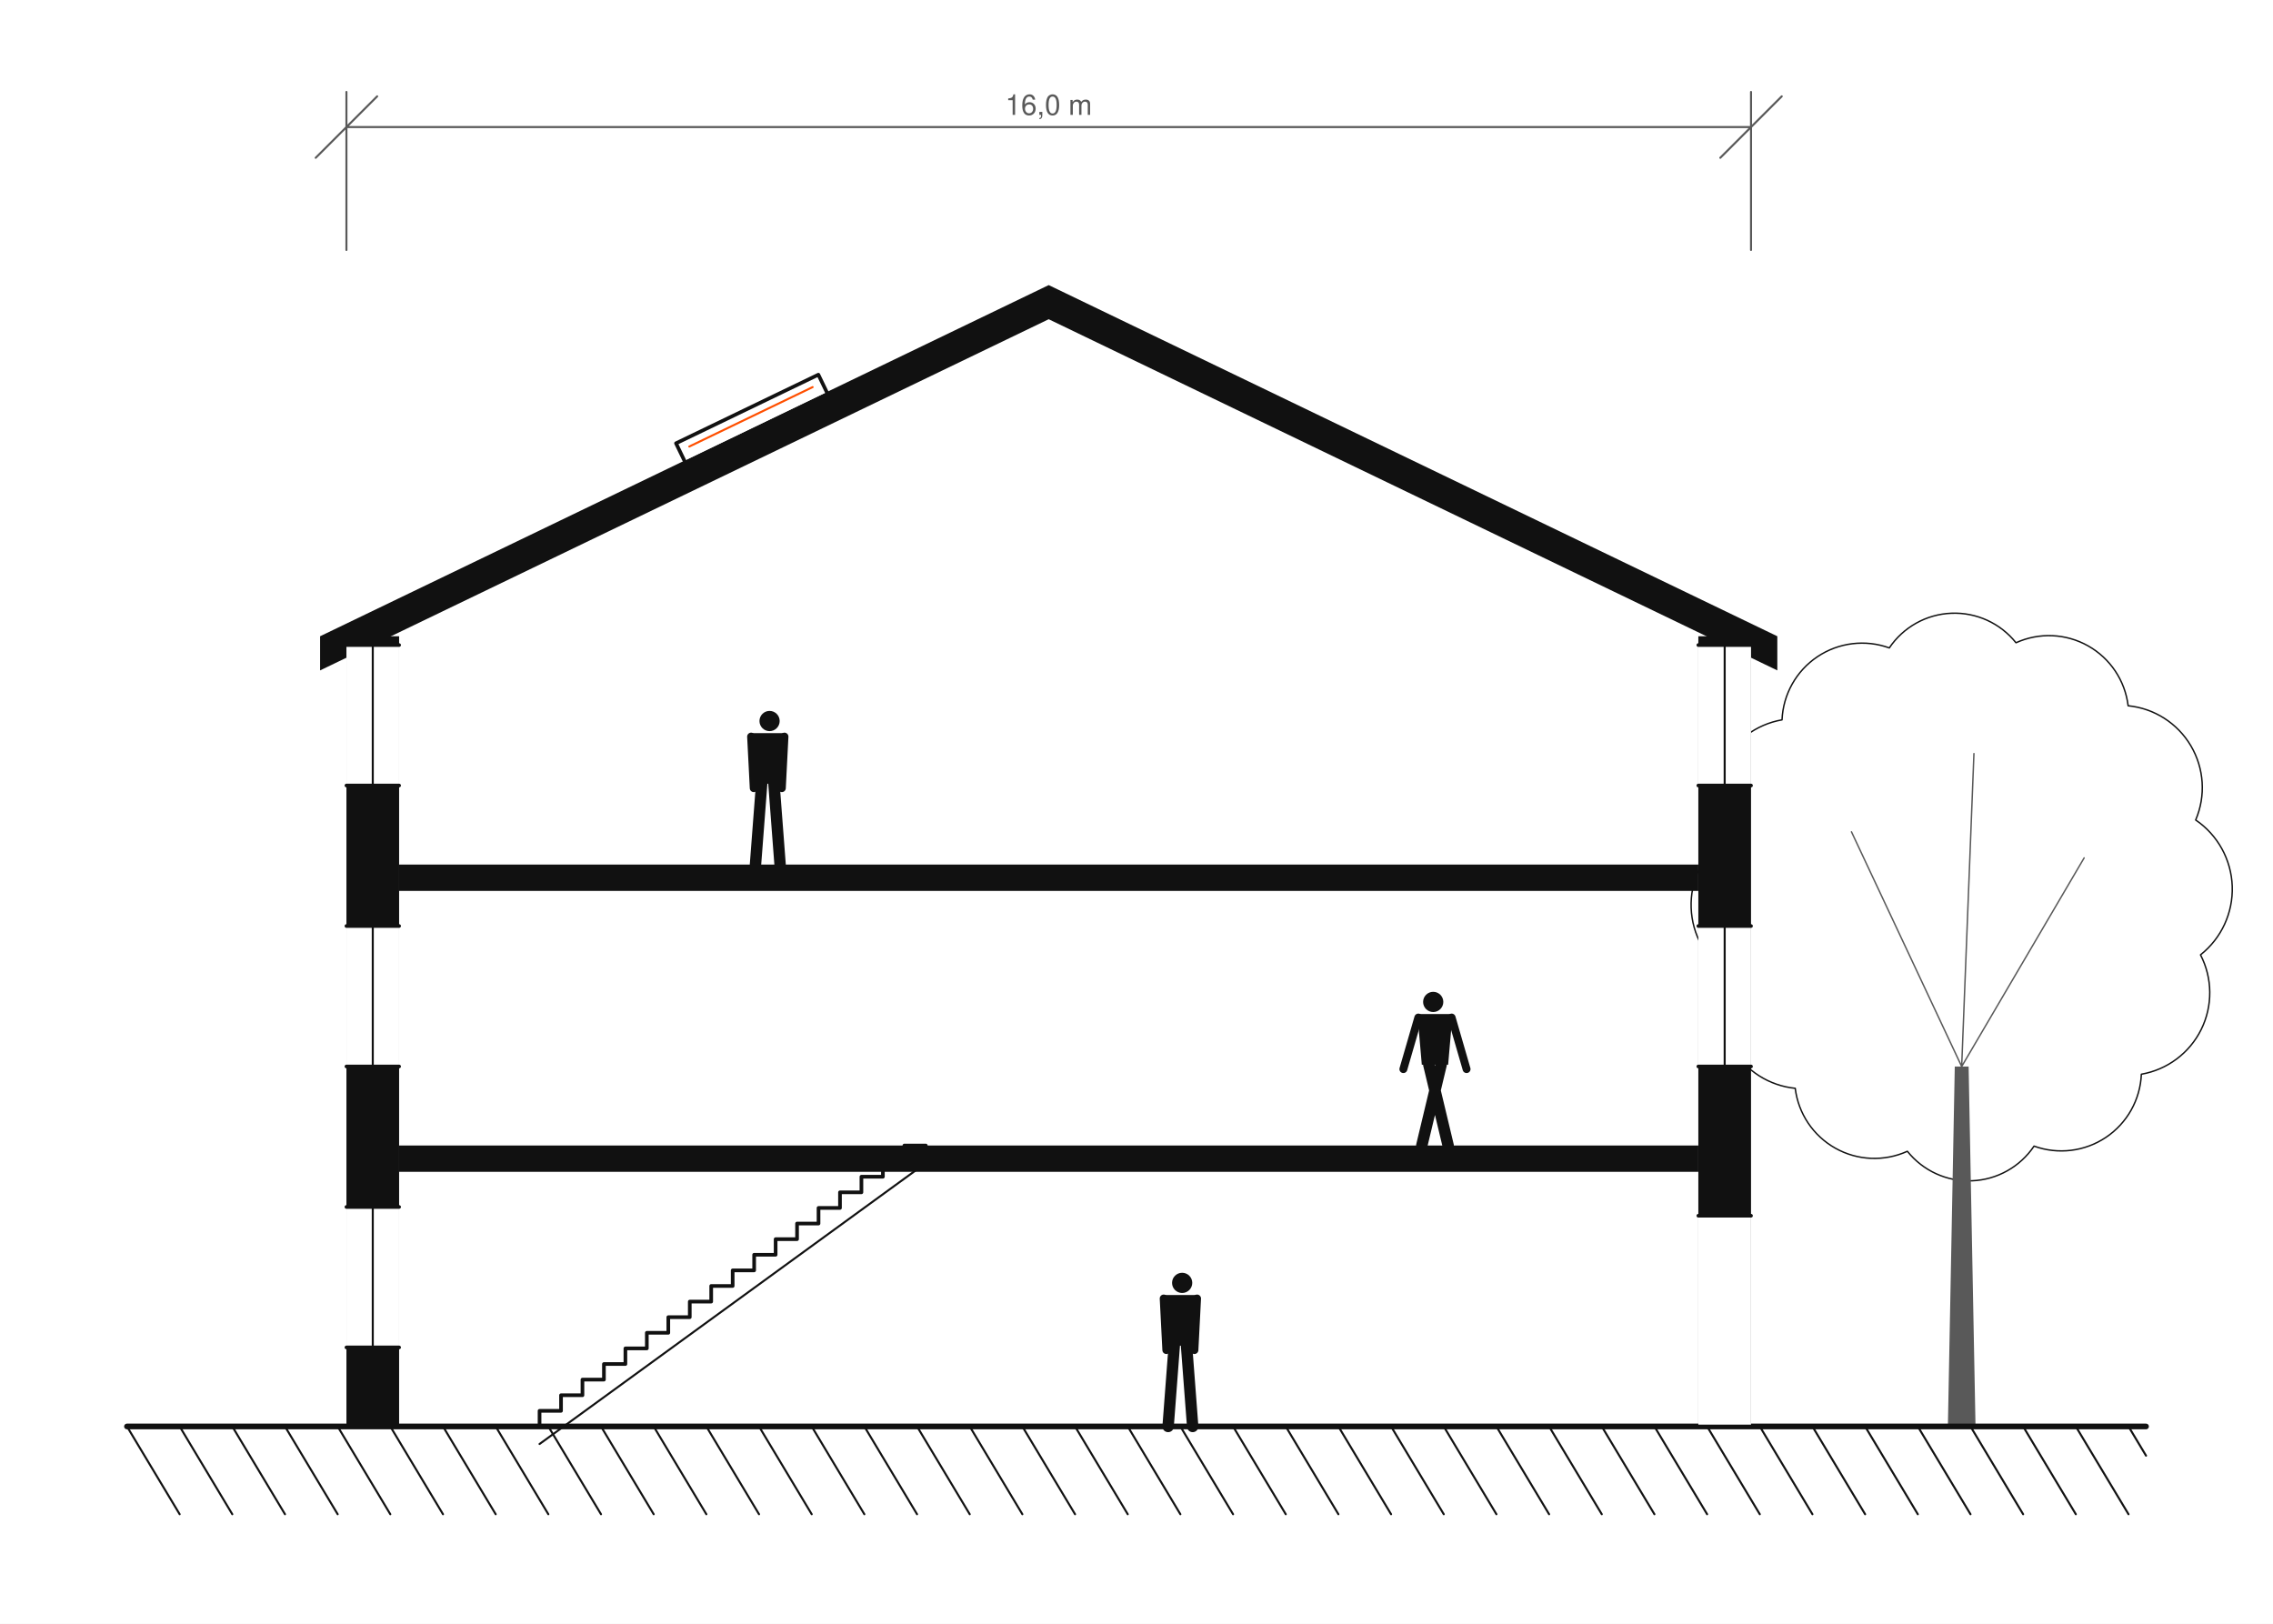
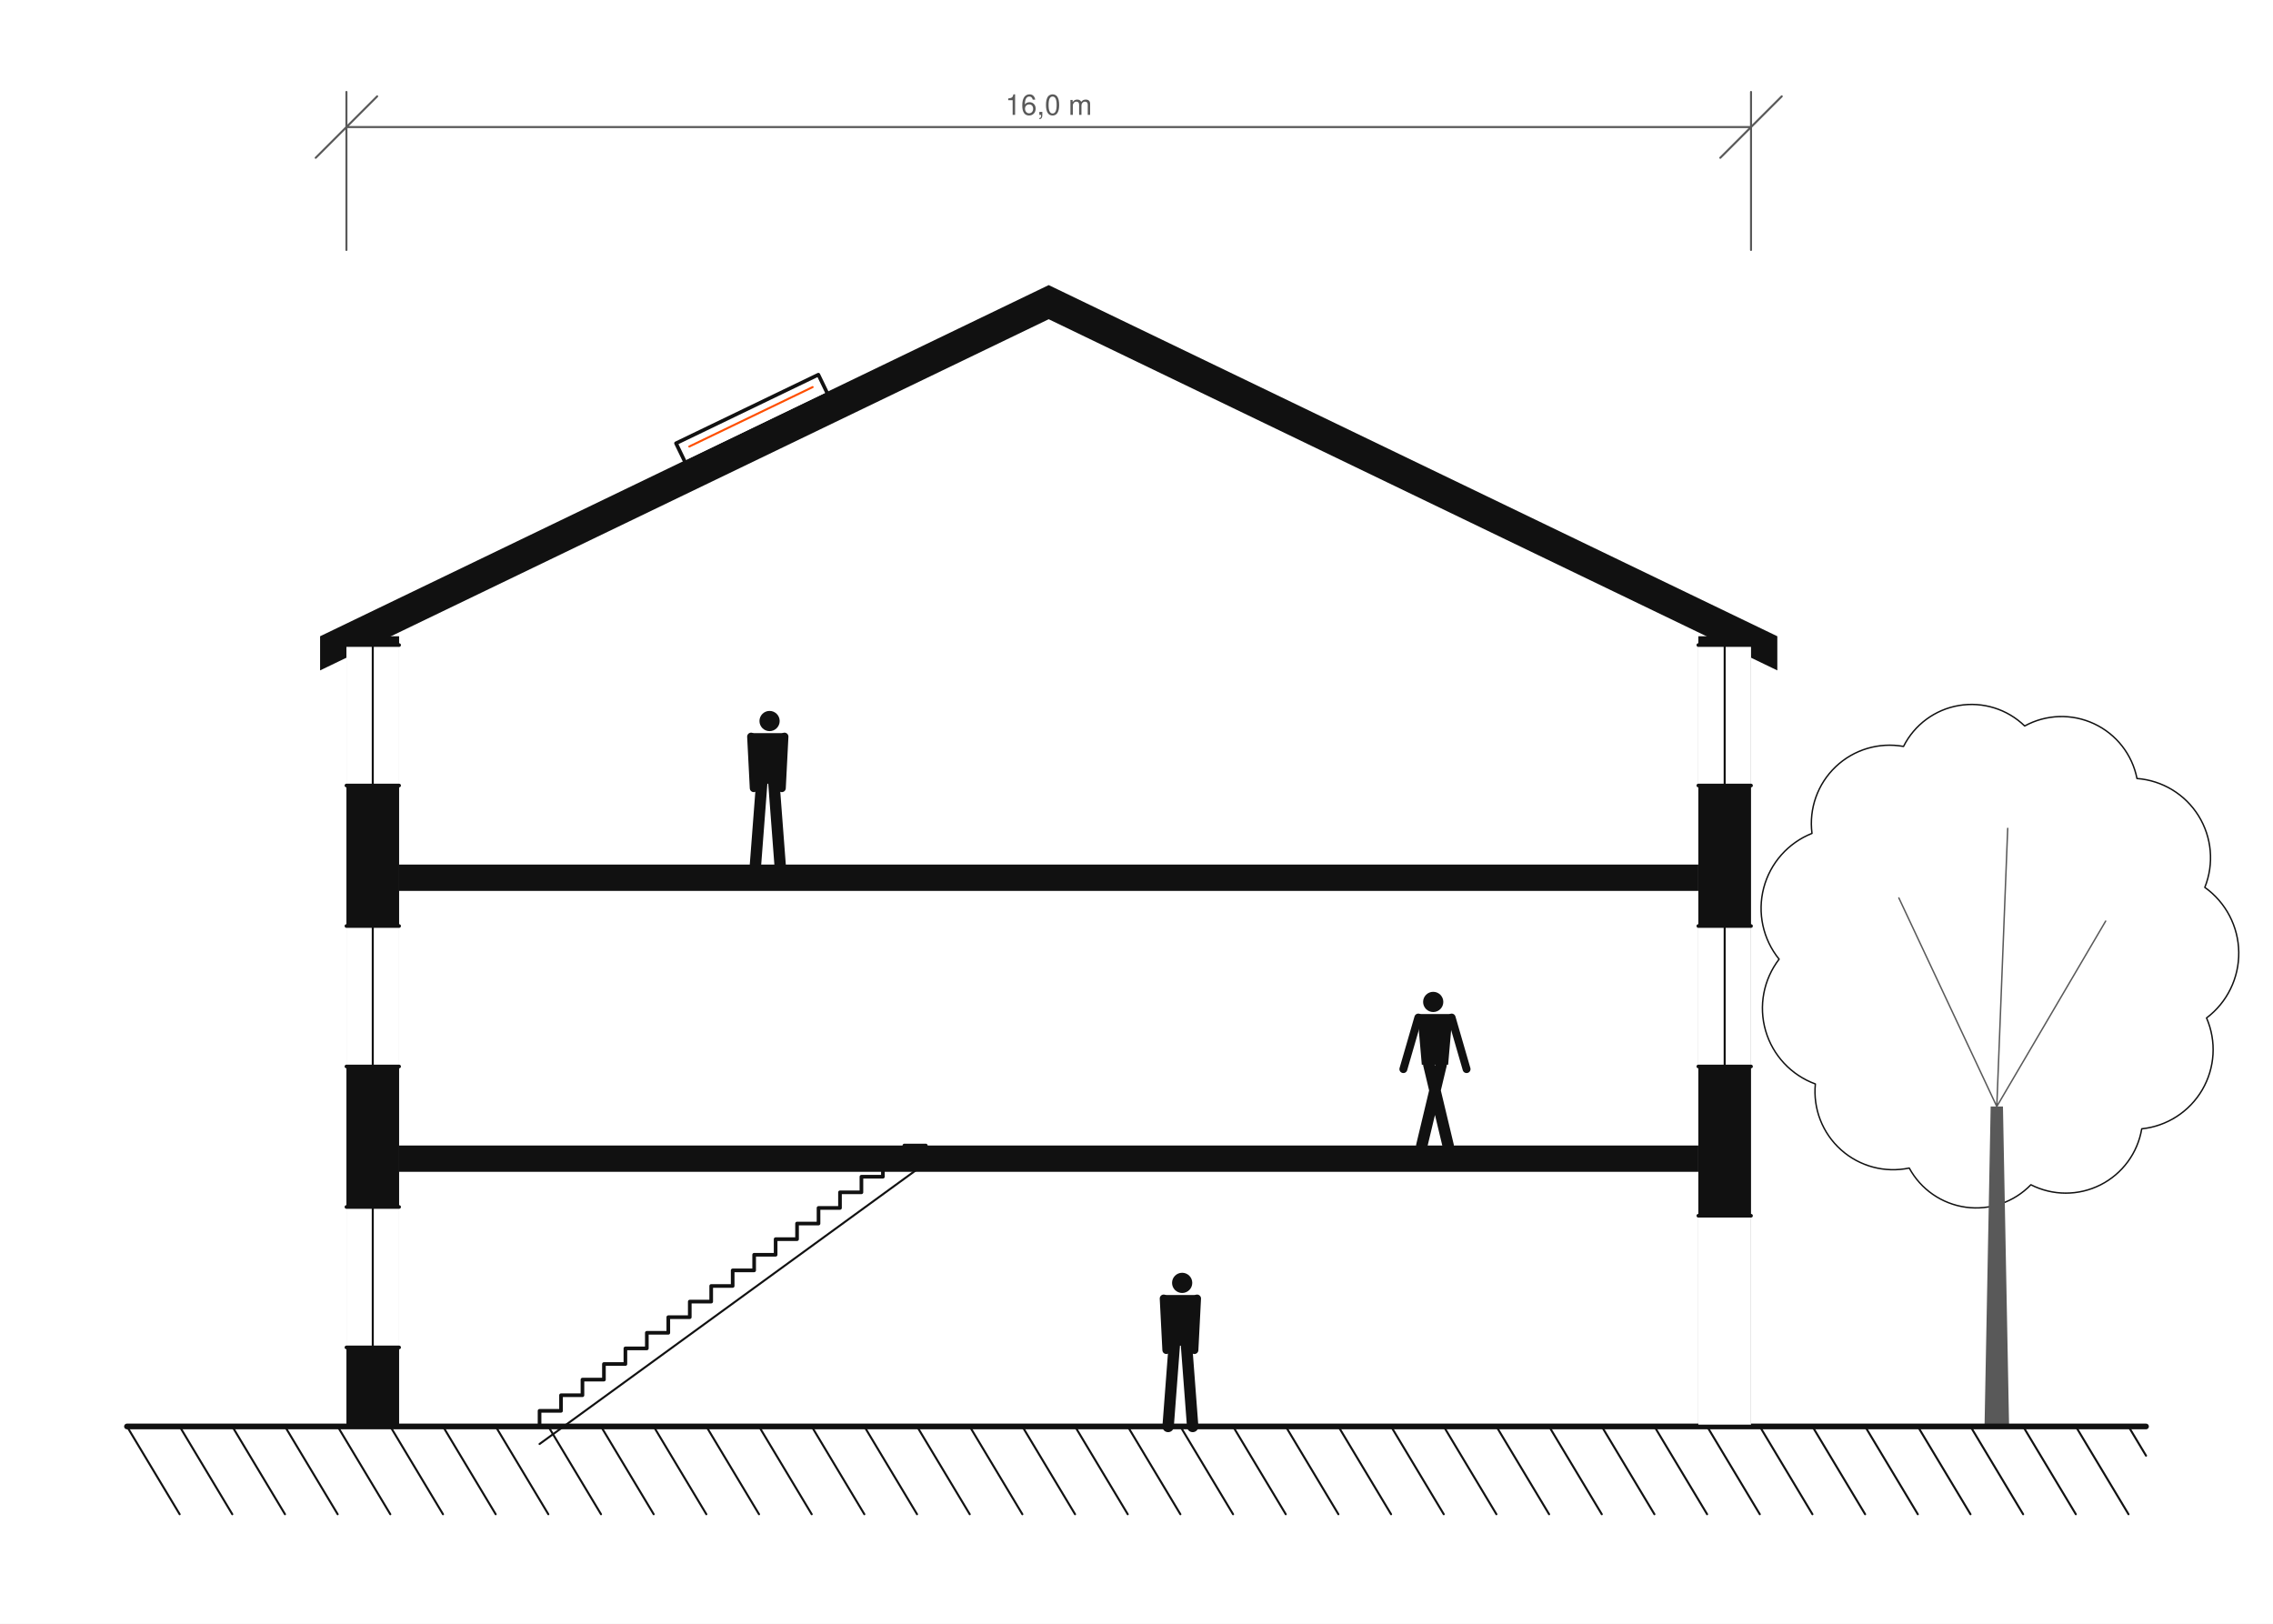
<svg xmlns="http://www.w3.org/2000/svg" viewBox="0 0 560 400" width="560" height="400" role="img" aria-labelledby="hero-title hero-desc" data-kit="arch.mjs" data-scale="21.628" data-palette="{&quot;ink&quot;:&quot;#111111&quot;,&quot;paper&quot;:&quot;#FFFFFF&quot;,&quot;tint&quot;:&quot;#F7F7F8&quot;,&quot;mid&quot;:&quot;#595959&quot;,&quot;accent&quot;:&quot;#FF4F00&quot;}">
  <rect width="560" height="400" fill="#FFFFFF" />
  <g data-layer="back">
-     <path d="M540.95 202A20.27 20.27 0 0 0 524.31 173.86A19.65 19.65 0 0 0 496.68 158.34A19.37 19.37 0 0 0 465.47 159.61A19.73 19.73 0 0 0 439.04 177.33A20.35 20.35 0 0 0 424.46 206.74A20.62 20.62 0 0 0 425.66 239.96A20.27 20.27 0 0 0 442.29 268.1A19.65 19.65 0 0 0 469.92 283.61A19.37 19.37 0 0 0 501.13 282.34A19.73 19.73 0 0 0 527.57 264.63A20.35 20.35 0 0 0 542.14 235.22A20.62 20.62 0 0 0 540.95 202Z" fill="none" stroke="#111111" stroke-width="0.35" stroke-linejoin="round" />
-     <path d="M479.9 351.4L481.6 262.73L485.01 262.73L486.71 351.4Z" fill="#595959" stroke="none" />
-     <path d="M483.3 262.73L456.15 204.92M483.3 262.73L513.47 211.34M483.3 262.73L486.32 185.65" fill="none" stroke="#595959" stroke-width="0.35" stroke-linecap="round" stroke-linejoin="round" />
+     <path d="M543.2 218.6A19.58 19.58 0 0 0 526.49 191.78A18.94 18.94 0 0 0 498.82 178.84A18.77 18.77 0 0 0 468.97 183.88A19.28 19.28 0 0 0 446.42 205.3A19.87 19.87 0 0 0 438.32 236.29A19.85 19.85 0 0 0 447.25 267.03A19.25 19.25 0 0 0 470.38 287.74A18.76 18.76 0 0 0 500.35 291.86A18.97 18.97 0 0 0 527.66 278.08A19.61 19.61 0 0 0 543.63 250.77A19.95 19.95 0 0 0 543.2 218.6Z" fill="none" stroke="#111111" stroke-width="0.35" stroke-linejoin="round" />
+     <path d="M488.93 351.4L490.44 272.58L493.47 272.58L494.98 351.4Z" fill="#595959" stroke="none" />
+     <path d="M491.95 272.58L467.82 221.2M491.95 272.58L518.77 226.91M491.95 272.58L494.64 204.07" fill="none" stroke="#595959" stroke-width="0.35" stroke-linecap="round" stroke-linejoin="round" />
  </g>
  <g data-layer="ground">
    <path d="M31.28 351.4L528.72 351.4" fill="none" stroke="#111111" stroke-width="1.4" stroke-linecap="round" stroke-linejoin="round" />
    <path d="M31.28 351.4L44.26 373.02M44.26 351.4L57.23 373.02M57.23 351.4L70.21 373.02M70.21 351.4L83.19 373.02M83.19 351.4L96.16 373.02M96.16 351.4L109.14 373.02M109.14 351.4L122.12 373.02M122.12 351.4L135.09 373.02M135.09 351.4L148.07 373.02M148.07 351.4L161.05 373.02M161.05 351.4L174.02 373.02M174.02 351.4L187 373.02M187 351.4L199.98 373.02M199.98 351.4L212.95 373.02M212.95 351.4L225.93 373.02M225.93 351.4L238.91 373.02M238.91 351.4L251.88 373.02M251.88 351.4L264.86 373.02M264.86 351.4L277.84 373.02M277.84 351.4L290.81 373.02M290.81 351.4L303.79 373.02M303.79 351.4L316.77 373.02M316.77 351.4L329.74 373.02M329.74 351.4L342.72 373.02M342.72 351.4L355.7 373.02M355.7 351.4L368.67 373.02M368.67 351.4L381.65 373.02M381.65 351.4L394.63 373.02M394.63 351.4L407.6 373.02M407.6 351.4L420.58 373.02M420.58 351.4L433.56 373.02M433.56 351.4L446.53 373.02M446.53 351.4L459.51 373.02M459.51 351.4L472.49 373.02M472.49 351.4L485.47 373.02M485.47 351.4L498.44 373.02M498.44 351.4L511.42 373.02M511.42 351.4L524.4 373.02M524.4 351.4L528.72 358.6" fill="none" stroke="#111111" stroke-width="0.5" stroke-linecap="round" stroke-linejoin="round" />
  </g>
  <g data-layer="fill">
    <path d="M78.86 156.74L258.37 70.23L437.88 156.74Z" fill="#FFFFFF" stroke="none" />
  </g>
  <g data-layer="lines">
    <path d="M85.35 351.4H98.33V156.74H85.35Z" fill="#111111" stroke="none" />
    <path d="M418.42 351.4H431.4V156.74H418.42Z" fill="#111111" stroke="none" />
    <path d="M78.86 156.74L258.37 70.23L437.88 156.74L437.88 165.15L258.37 78.64L78.86 165.15Z" fill="#111111" stroke="none" />
    <path d="M98.33 288.67H418.42V282.19H98.33Z" fill="#111111" stroke="none" />
    <path d="M98.33 219.47H418.42V212.98H98.33Z" fill="#111111" stroke="none" />
  </g>
  <g data-layer="detail">
    <path d="M168.62 113.49L166.55 109.2L201.62 92.3L203.69 96.59Z" fill="#FFFFFF" stroke="none" />
    <path d="M168.62 113.49L166.55 109.2L201.62 92.3L203.69 96.59" fill="none" stroke="#111111" stroke-width="0.9" stroke-linecap="round" stroke-linejoin="round" />
    <path d="M169.82 110L200.21 95.36" fill="none" stroke="#FF4F00" stroke-width="0.5" stroke-linecap="round" stroke-linejoin="round" />
    <path d="M85.35 331.93H98.33V297.33H85.35Z" fill="#FFFFFF" stroke="none" />
    <path d="M85.35 331.93L98.33 331.93M85.35 297.33L98.33 297.33" fill="none" stroke="#111111" stroke-width="0.9" stroke-linecap="round" stroke-linejoin="round" />
    <path d="M91.84 331.93L91.84 297.33" fill="none" stroke="#111111" stroke-width="0.5" stroke-linecap="round" stroke-linejoin="round" />
    <path d="M85.35 262.72H98.33V228.12H85.35Z" fill="#FFFFFF" stroke="none" />
    <path d="M85.35 262.72L98.33 262.72M85.35 228.12L98.33 228.12" fill="none" stroke="#111111" stroke-width="0.9" stroke-linecap="round" stroke-linejoin="round" />
    <path d="M91.84 262.72L91.84 228.12" fill="none" stroke="#111111" stroke-width="0.5" stroke-linecap="round" stroke-linejoin="round" />
    <path d="M418.42 262.72H431.4V228.12H418.42Z" fill="#FFFFFF" stroke="none" />
    <path d="M418.42 262.72L431.4 262.72M418.42 228.12L431.4 228.12" fill="none" stroke="#111111" stroke-width="0.9" stroke-linecap="round" stroke-linejoin="round" />
    <path d="M424.91 262.72L424.91 228.12" fill="none" stroke="#111111" stroke-width="0.5" stroke-linecap="round" stroke-linejoin="round" />
    <path d="M85.35 193.51H98.33V158.91H85.35Z" fill="#FFFFFF" stroke="none" />
    <path d="M85.35 193.51L98.33 193.51M85.35 158.91L98.33 158.91" fill="none" stroke="#111111" stroke-width="0.9" stroke-linecap="round" stroke-linejoin="round" />
    <path d="M91.84 193.51L91.84 158.91" fill="none" stroke="#111111" stroke-width="0.5" stroke-linecap="round" stroke-linejoin="round" />
    <path d="M418.42 193.51H431.4V158.91H418.42Z" fill="#FFFFFF" stroke="none" />
    <path d="M418.42 193.51L431.4 193.51M418.42 158.91L431.4 158.91" fill="none" stroke="#111111" stroke-width="0.9" stroke-linecap="round" stroke-linejoin="round" />
    <path d="M424.91 193.51L424.91 158.91" fill="none" stroke="#111111" stroke-width="0.5" stroke-linecap="round" stroke-linejoin="round" />
    <path d="M418.42 351.4H431.4V299.49H418.42Z" fill="#FFFFFF" stroke="none" />
    <path d="M418.42 351.4L431.4 351.4M418.42 299.49L431.4 299.49" fill="none" stroke="#111111" stroke-width="0.9" stroke-linecap="round" stroke-linejoin="round" />
    <path d="M132.93 351.4V347.55H138.22V343.71H143.5V339.86H148.79V336.02H154.08V332.17H159.36V328.33H164.65V324.48H169.94V320.64H175.22V316.79H180.51V312.95H185.8V309.1H191.09V305.26H196.37V301.41H201.66V297.57H206.95V293.72H212.23V289.88H217.52V286.03H222.81V282.19H228.09" fill="none" stroke="#111111" stroke-width="0.9" stroke-linecap="round" stroke-linejoin="round" />
    <path d="M132.93 355.72L228.09 286.51" fill="none" stroke="#111111" stroke-width="0.5" stroke-linecap="round" stroke-linejoin="round" />
  </g>
  <g data-layer="front">
    <circle cx="291.25" cy="316.03" r="2.49" fill="#111111" stroke="none" />
    <path d="M286.49 319.02L295.14 319.02L294.06 331.5L287.57 331.5Z" fill="#111111" stroke="none" />
    <path data-part="figure" d="M289.3 331.5L287.79 351.4M292.33 331.5L293.84 351.4" fill="none" stroke="#111111" stroke-width="2.81" stroke-linecap="round" />
    <path data-part="figure" d="M286.7 319.88L287.35 332.58M294.92 319.88L294.27 332.58" fill="none" stroke="#111111" stroke-width="1.95" stroke-linecap="round" />
    <circle cx="353.1" cy="246.82" r="2.49" fill="#111111" stroke="none" />
    <path d="M349.21 249.81L357.86 249.81L356.78 262.29L350.29 262.29Z" fill="#111111" stroke="none" />
    <path data-part="figure" d="M352.02 262.29L356.78 282.19M355.05 262.29L350.29 282.19" fill="none" stroke="#111111" stroke-width="2.81" stroke-linecap="round" />
    <path data-part="figure" d="M349.43 250.67L345.75 263.37M357.64 250.67L361.32 263.37" fill="none" stroke="#111111" stroke-width="1.95" stroke-linecap="round" />
    <circle cx="189.6" cy="177.62" r="2.49" fill="#111111" stroke="none" />
    <path d="M184.84 180.6L193.49 180.6L192.41 193.08L185.92 193.08Z" fill="#111111" stroke="none" />
    <path data-part="figure" d="M187.65 193.08L186.13 212.98M190.68 193.08L192.19 212.98" fill="none" stroke="#111111" stroke-width="2.81" stroke-linecap="round" />
    <path data-part="figure" d="M185.05 181.46L185.7 194.16M193.27 181.46L192.62 194.16" fill="none" stroke="#111111" stroke-width="1.95" stroke-linecap="round" />
  </g>
  <g data-layer="notes">
    <path d="M85.35 31.3L431.4 31.3M77.78 38.87L92.92 23.73M423.83 38.87L438.97 23.73M85.35 22.65L85.35 61.58M431.4 22.65L431.4 61.58" fill="none" stroke="#595959" stroke-width="0.5" stroke-linecap="round" stroke-linejoin="round" />
    <text x="258.37" y="28.3" font-family="'Helvetica Neue', Helvetica, Arial, sans-serif" font-size="7" fill="#595959" text-anchor="middle">16,0 m</text>
  </g>
</svg>
